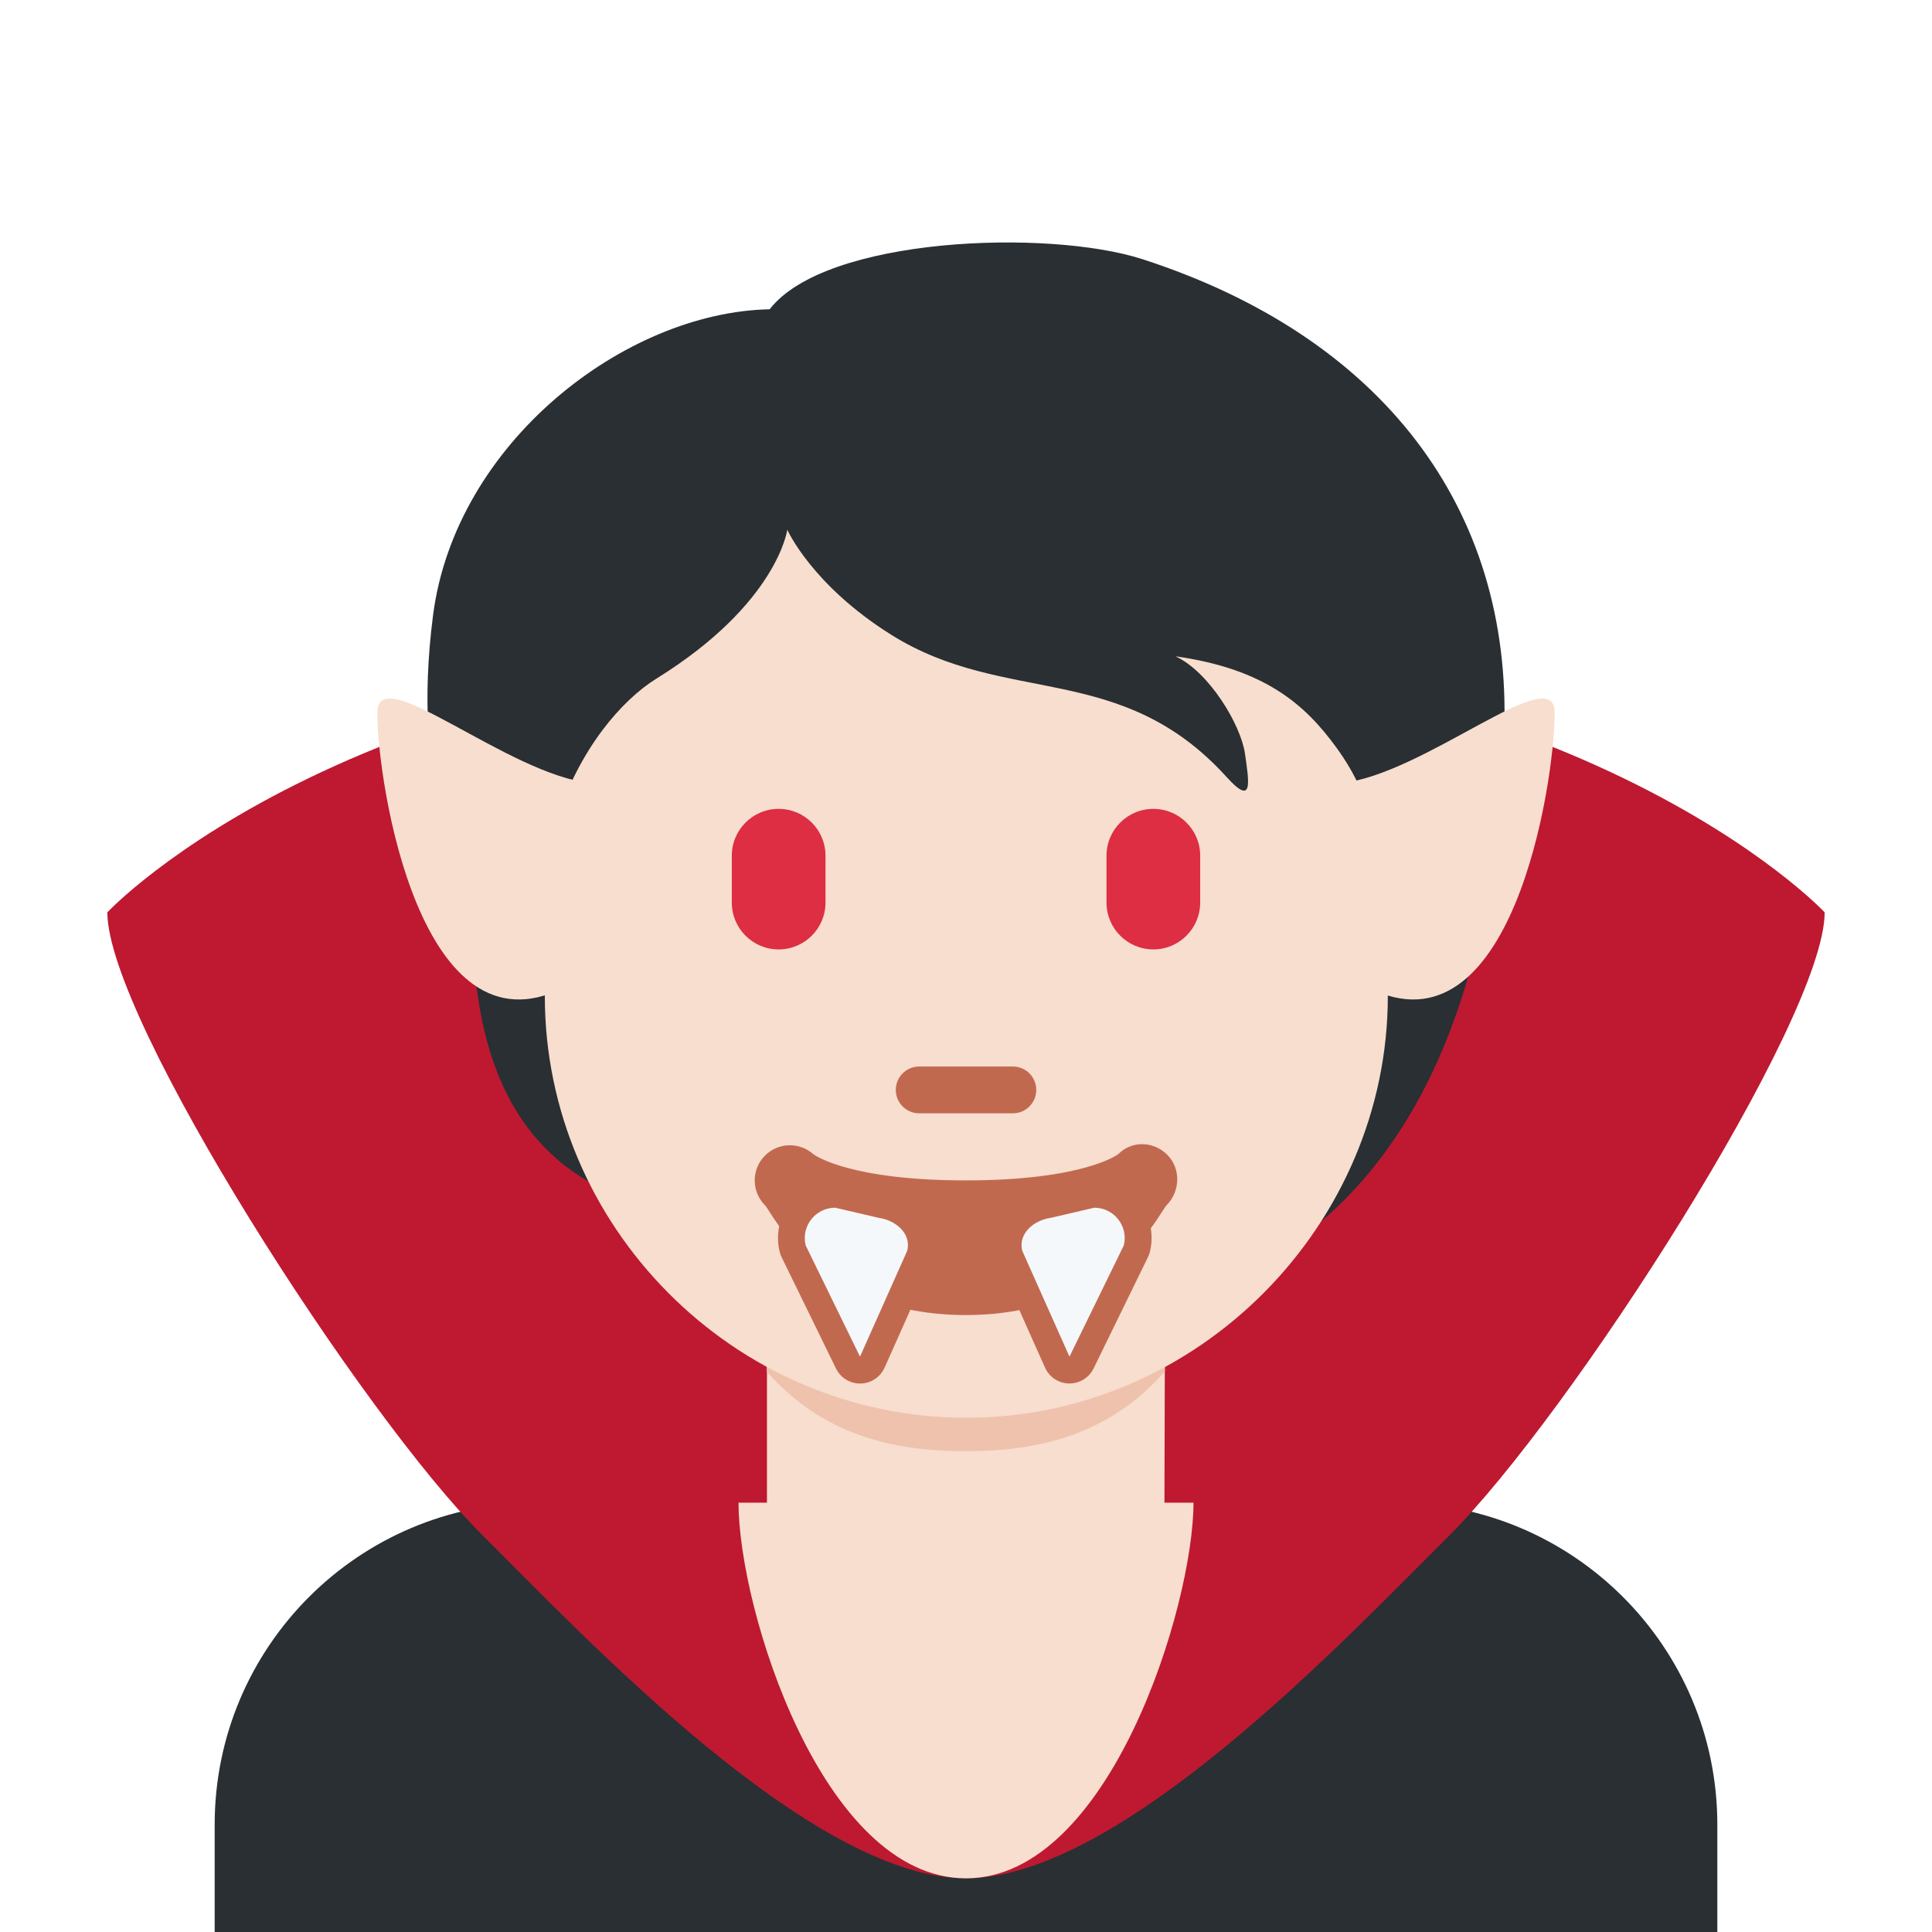
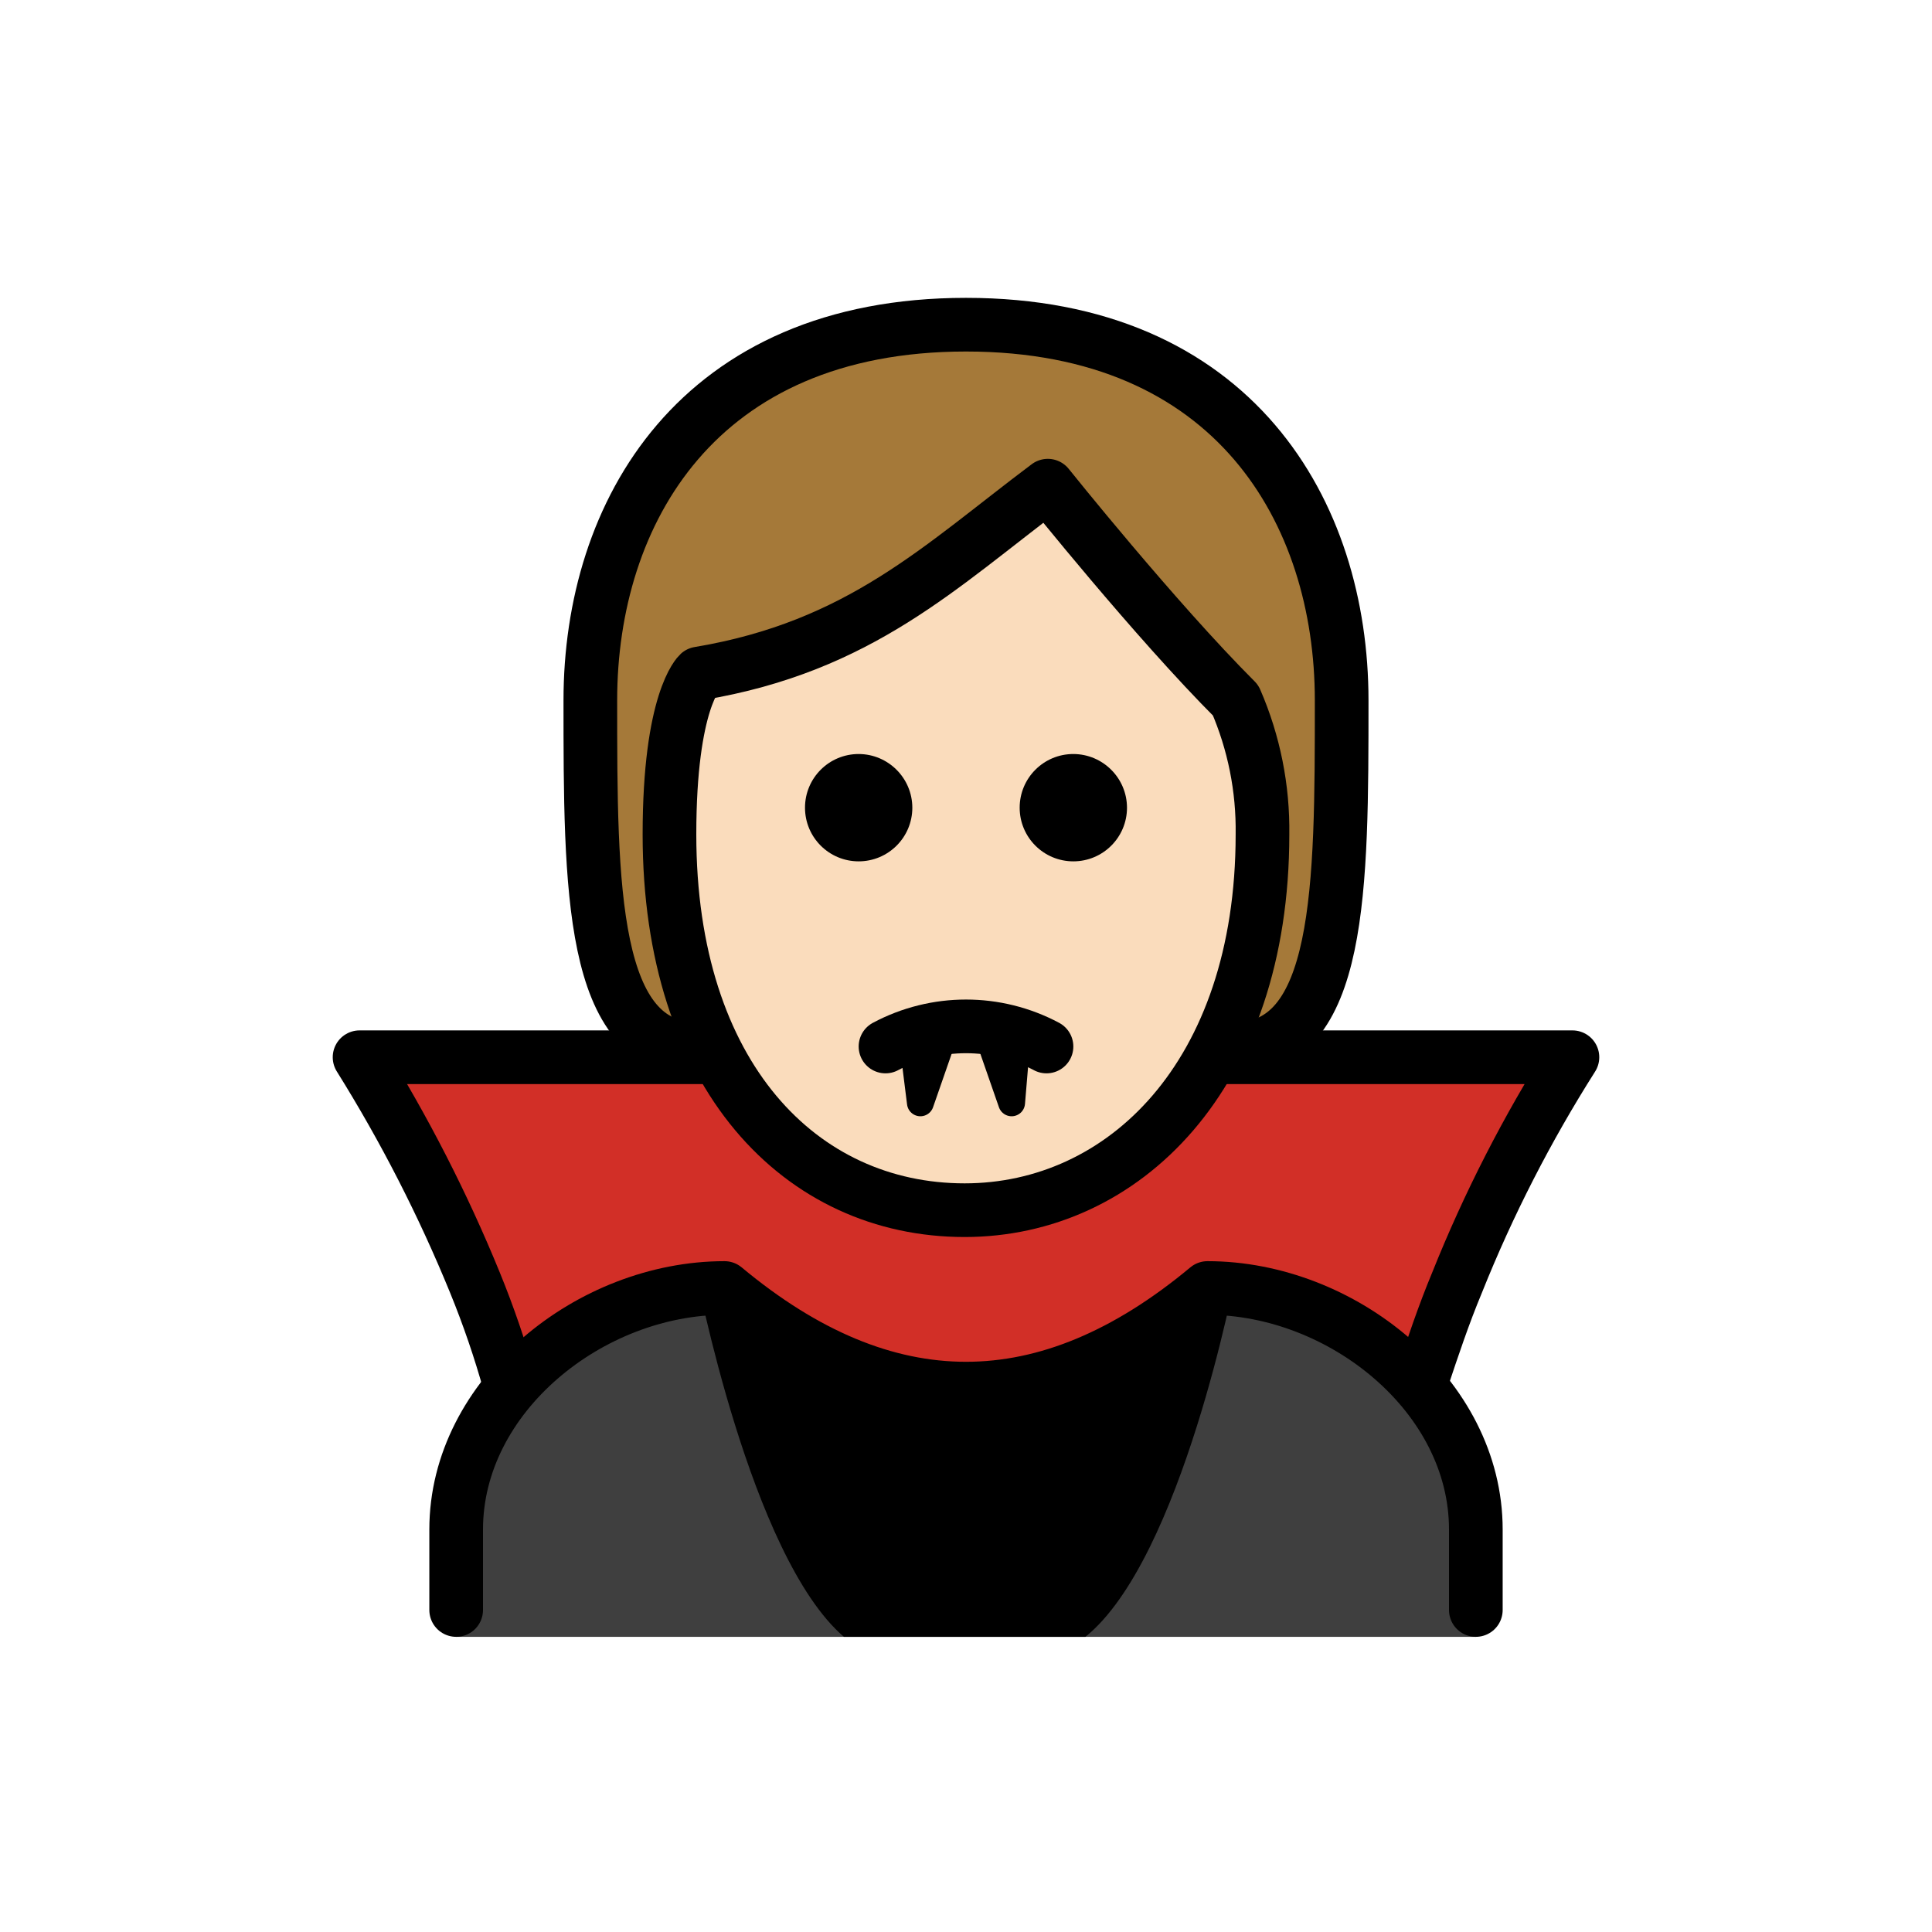
- <svg xmlns="http://www.w3.org/2000/svg" viewBox="0 0 36 36">
-   <path fill="#292F33" d="M32 36v-2c0-3.313-2.687-6-6-6H10c-3.313 0-6 2.687-6 6v2h28z" />
-   <path fill="#BE1931" d="M18 12C6.667 12 2 17 2 17c0 2 4.761 9.393 7 11.617C10.897 30.502 15.113 35 18 35s7.103-4.498 9-6.383C29.239 26.393 34 19 34 17c0 0-4.667-5-16-5z" />
-   <path fill="#C1694F" d="M18.75 19.75h-1.5c-.413 0-.75-.337-.75-.75s.337-.75.75-.75h1.5c.413 0 .75.337.75.75s-.337.75-.75.75z" />
-   <path fill="#F7DECE" d="M14.291 28.246c1.553 1.129 2.959 1.039 3.709 1.039s2.325.09 3.697-1.006l.012-4.387h-7.418v4.354z" />
-   <path fill="#EEC2AD" d="M14.287 25.557c1.033 1.168 2.315 1.484 3.709 1.484 1.393 0 2.674-.317 3.709-1.484V22.59h-7.418v2.967z" />
-   <path fill="#292F33" d="M21.289 4.83c-1.763-.57-5.91-.415-6.947.933-2.696.052-5.858 2.488-6.273 5.703-.41 3.181.504 4.658.829 7.051.369 2.71 1.892 3.577 3.111 3.94 1.753 2.315 3.616 2.216 6.744 2.216 6.109 0 9.018-4.087 9.275-11.03.156-4.199-2.308-7.379-6.739-8.813z" />
-   <path fill="#F7DECE" d="M24.909 13.94c-.591-.818-1.348-1.477-3.007-1.711.622.285 1.218 1.27 1.296 1.814.078.544.156.985-.337.441-1.973-2.181-4.121-1.322-6.251-2.654-1.487-.931-1.94-1.96-1.94-1.96s-.181 1.374-2.437 2.774c-.654.406-1.434 1.309-1.866 2.644-.311.959-.215 1.815-.215 3.276 0 4.267 3.516 7.854 7.854 7.854s7.854-3.619 7.854-7.854c.001-2.654-.277-3.691-.951-4.624z" />
-   <path fill="#C1694F" d="M18.873 20.745h-1.745c-.241 0-.436-.195-.436-.436s.195-.436.436-.436h1.745c.241 0 .436.195.436.436s-.195.436-.436.436z" />
-   <path fill="#DD2E44" d="M14.509 17.691c-.482 0-.873-.391-.873-.873v-.873c0-.482.391-.873.873-.873s.873.391.873.873v.873c0 .482-.391.873-.873.873zm6.982 0c-.482 0-.873-.391-.873-.873v-.873c0-.482.391-.873.873-.873s.873.391.873.873v.873c-.001.482-.391.873-.873.873z" />
-   <path fill="#F7DECE" d="M22.239 28c0 1.92-1.564 7-4.239 7s-4.239-5.019-4.239-7h8.478zM11.031 14.595c.503.048.662 3.214-.529 3.81-2.664 1.332-3.471-3.793-3.471-5.125 0-1 2.438 1.167 4 1.315zm13.938 0c-.503.048-.662 3.214.529 3.81 2.664 1.332 3.471-3.793 3.471-5.125 0-1-2.438 1.167-4 1.315z" />
-   <path fill="#C1694F" d="M17.996 24.504c-2.754 0-3.6-1.904-3.741-2.045-.256-.256-.256-.671 0-.927.248-.248.645-.255.902-.024.052.038.721.487 2.839.487 2.2 0 2.836-.485 2.842-.49.255-.255.656-.243.913.013.256.256.242.684-.014.94-.141.142-.986 2.046-3.741 2.046z" />
-   <path fill="#C1694F" d="M15.563 22.004c-.331 0-.637.149-.84.41-.203.261-.274.594-.194.915.008.034.02.067.036.098l1.012 2.072c.084.172.258.281.449.281h.009c.194-.003.369-.119.448-.296l.88-1.973c.012-.027.021-.054.028-.082.064-.257.018-.521-.13-.741-.173-.258-.479-.441-.817-.489l-.767-.18c-.038-.011-.076-.015-.114-.015z" />
-   <path fill="#F5F8FA" d="M16.371 22.692l-.809-.188c-.368 0-.639.346-.549.703l1.012 2.072.88-1.973c.08-.32-.212-.568-.534-.614z" />
-   <path fill="#C1694F" d="M20.391 22.004c-.038 0-.076.004-.113.013l-.809.188c-.297.041-.602.224-.775.482-.148.221-.195.484-.13.741.007.028.017.056.028.082l.88 1.973c.079.177.254.293.448.296h.009c.191 0 .365-.109.449-.281l1.012-2.072c.015-.031.027-.064.036-.098.08-.321.009-.654-.194-.915-.204-.259-.51-.409-.841-.409z" />
-   <path fill="#F5F8FA" d="M19.582 22.692l.809-.188c.368 0 .639.346.549.703l-1.012 2.072-.88-1.973c-.079-.32.212-.568.534-.614z" />
+ <svg xmlns="http://www.w3.org/2000/svg" id="emoji" viewBox="0 0 72 72" version="1.1">
+   <g id="hair">
+     <path fill="#a57939" d="M26.1,39.2c-4,0-4-6-4-13s4-14,14-14s14,7,14,14s0,13-4,13" />
+   </g>
+   <g id="skin">
+     <path fill="#fadcbc" d="M24.949,31.1c0,9,4.9,14,11,14c5.9,0,11.1-5,11.1-14c0.025-1.719-0.316-3.423-1-5c-3-3-7-8-7-8 c-4,3-7,6-13,7C26.049,25.1,24.949,26.1,24.949,31.1z" />
+   </g>
+   <g id="color">
+     <path fill="#D22F27" d="M35.65,45.1c-3.4-0.1-8.6-5.7-8.6-5.7h-13.6c1.592,2.716,3.027,5.521,4.3,8.4 c1.281,3.192,2.22,6.51,2.8,9.9h30.9c0.58-3.39,1.519-6.708,2.8-9.9c1.273-2.879,2.708-5.684,4.3-8.4h-13.9 C44.75,39.4,39.15,45.1,35.65,45.1z" />
+     <path fill="#3F3F3F" d="M17,61v-3.8c0-5,5-9,10-9c6,5,12,5,18,0c5,0,10,4,10,9V61H17z" />
+     <path d="M31.45,61h9c3.6-2.9,5.6-13.5,5.6-13.5c-5.767,5-14.333,5-20.1,0C25.95,47.4,27.95,58,31.45,61z" />
+   </g>
+   <g id="line">
+     <path fill="none" stroke="#000000" stroke-linejoin="round" stroke-width="2" d="M26.5,39.4H13.4 c1.669,2.673,3.108,5.483,4.3,8.4c0.507,1.24,0.941,2.509,1.3,3.8" />
+     <path fill="none" stroke="#000000" stroke-linejoin="round" stroke-width="2" d="M53,51.4c0.4-1.2,0.8-2.4,1.3-3.6 c1.171-2.927,2.611-5.739,4.3-8.4H44.7" />
+     <path d="M42,30.1c0,1.105-0.895,2-2,2s-2-0.895-2-2s0.895-2,2-2C41.103,28.103,41.997,28.997,42,30.1" />
+     <path d="M34,30.1c0,1.105-0.895,2-2,2c-1.105,0-2-0.895-2-2s0.895-2,2-2C33.103,28.103,33.997,28.997,34,30.1" />
+     <path fill="none" stroke="#000000" stroke-linecap="round" stroke-linejoin="round" stroke-width="2" d="M33,39 c1.875-1,4.125-1,6,0" />
+     <path fill="none" stroke="#000000" stroke-linecap="round" stroke-linejoin="round" d="M38,38.5 c0.241,0.082,0.475,0.182,0.7,0.3" />
+     <path fill="none" stroke="#000000" stroke-linecap="round" stroke-linejoin="round" stroke-width="2" d="M17,60v-3c0-5,5-9,10-9 c6,5,12,5,18,0c5,0,10,4,10,9v3" />
+     <polygon stroke="#000000" stroke-linecap="round" stroke-linejoin="round" points="34,38.7 34.3,41.1 35.1,38.8 35,38.7" />
+     <polygon stroke="#000000" stroke-linecap="round" stroke-linejoin="round" points="37.9,38.7 37.7,41.1 36.9,38.8 36.8,38.7" />
+     <path fill="none" stroke="#000000" stroke-linejoin="round" stroke-width="2" d="M24.949,31.1c0,9,4.9,14,11,14 c5.9,0,11.1-5,11.1-14c0.025-1.719-0.316-3.423-1-5c-3-3-7-8-7-8c-4,3-7,6-13,7C26.049,25.1,24.949,26.1,24.949,31.1z" />
+     <path fill="none" stroke="#000000" stroke-linecap="round" stroke-linejoin="round" stroke-width="2" d="M26,39.1c-4,0-4-6-4-13 s4-14,14-14s14,7,14,14s0,13-4,13" />
+   </g>
</svg>
